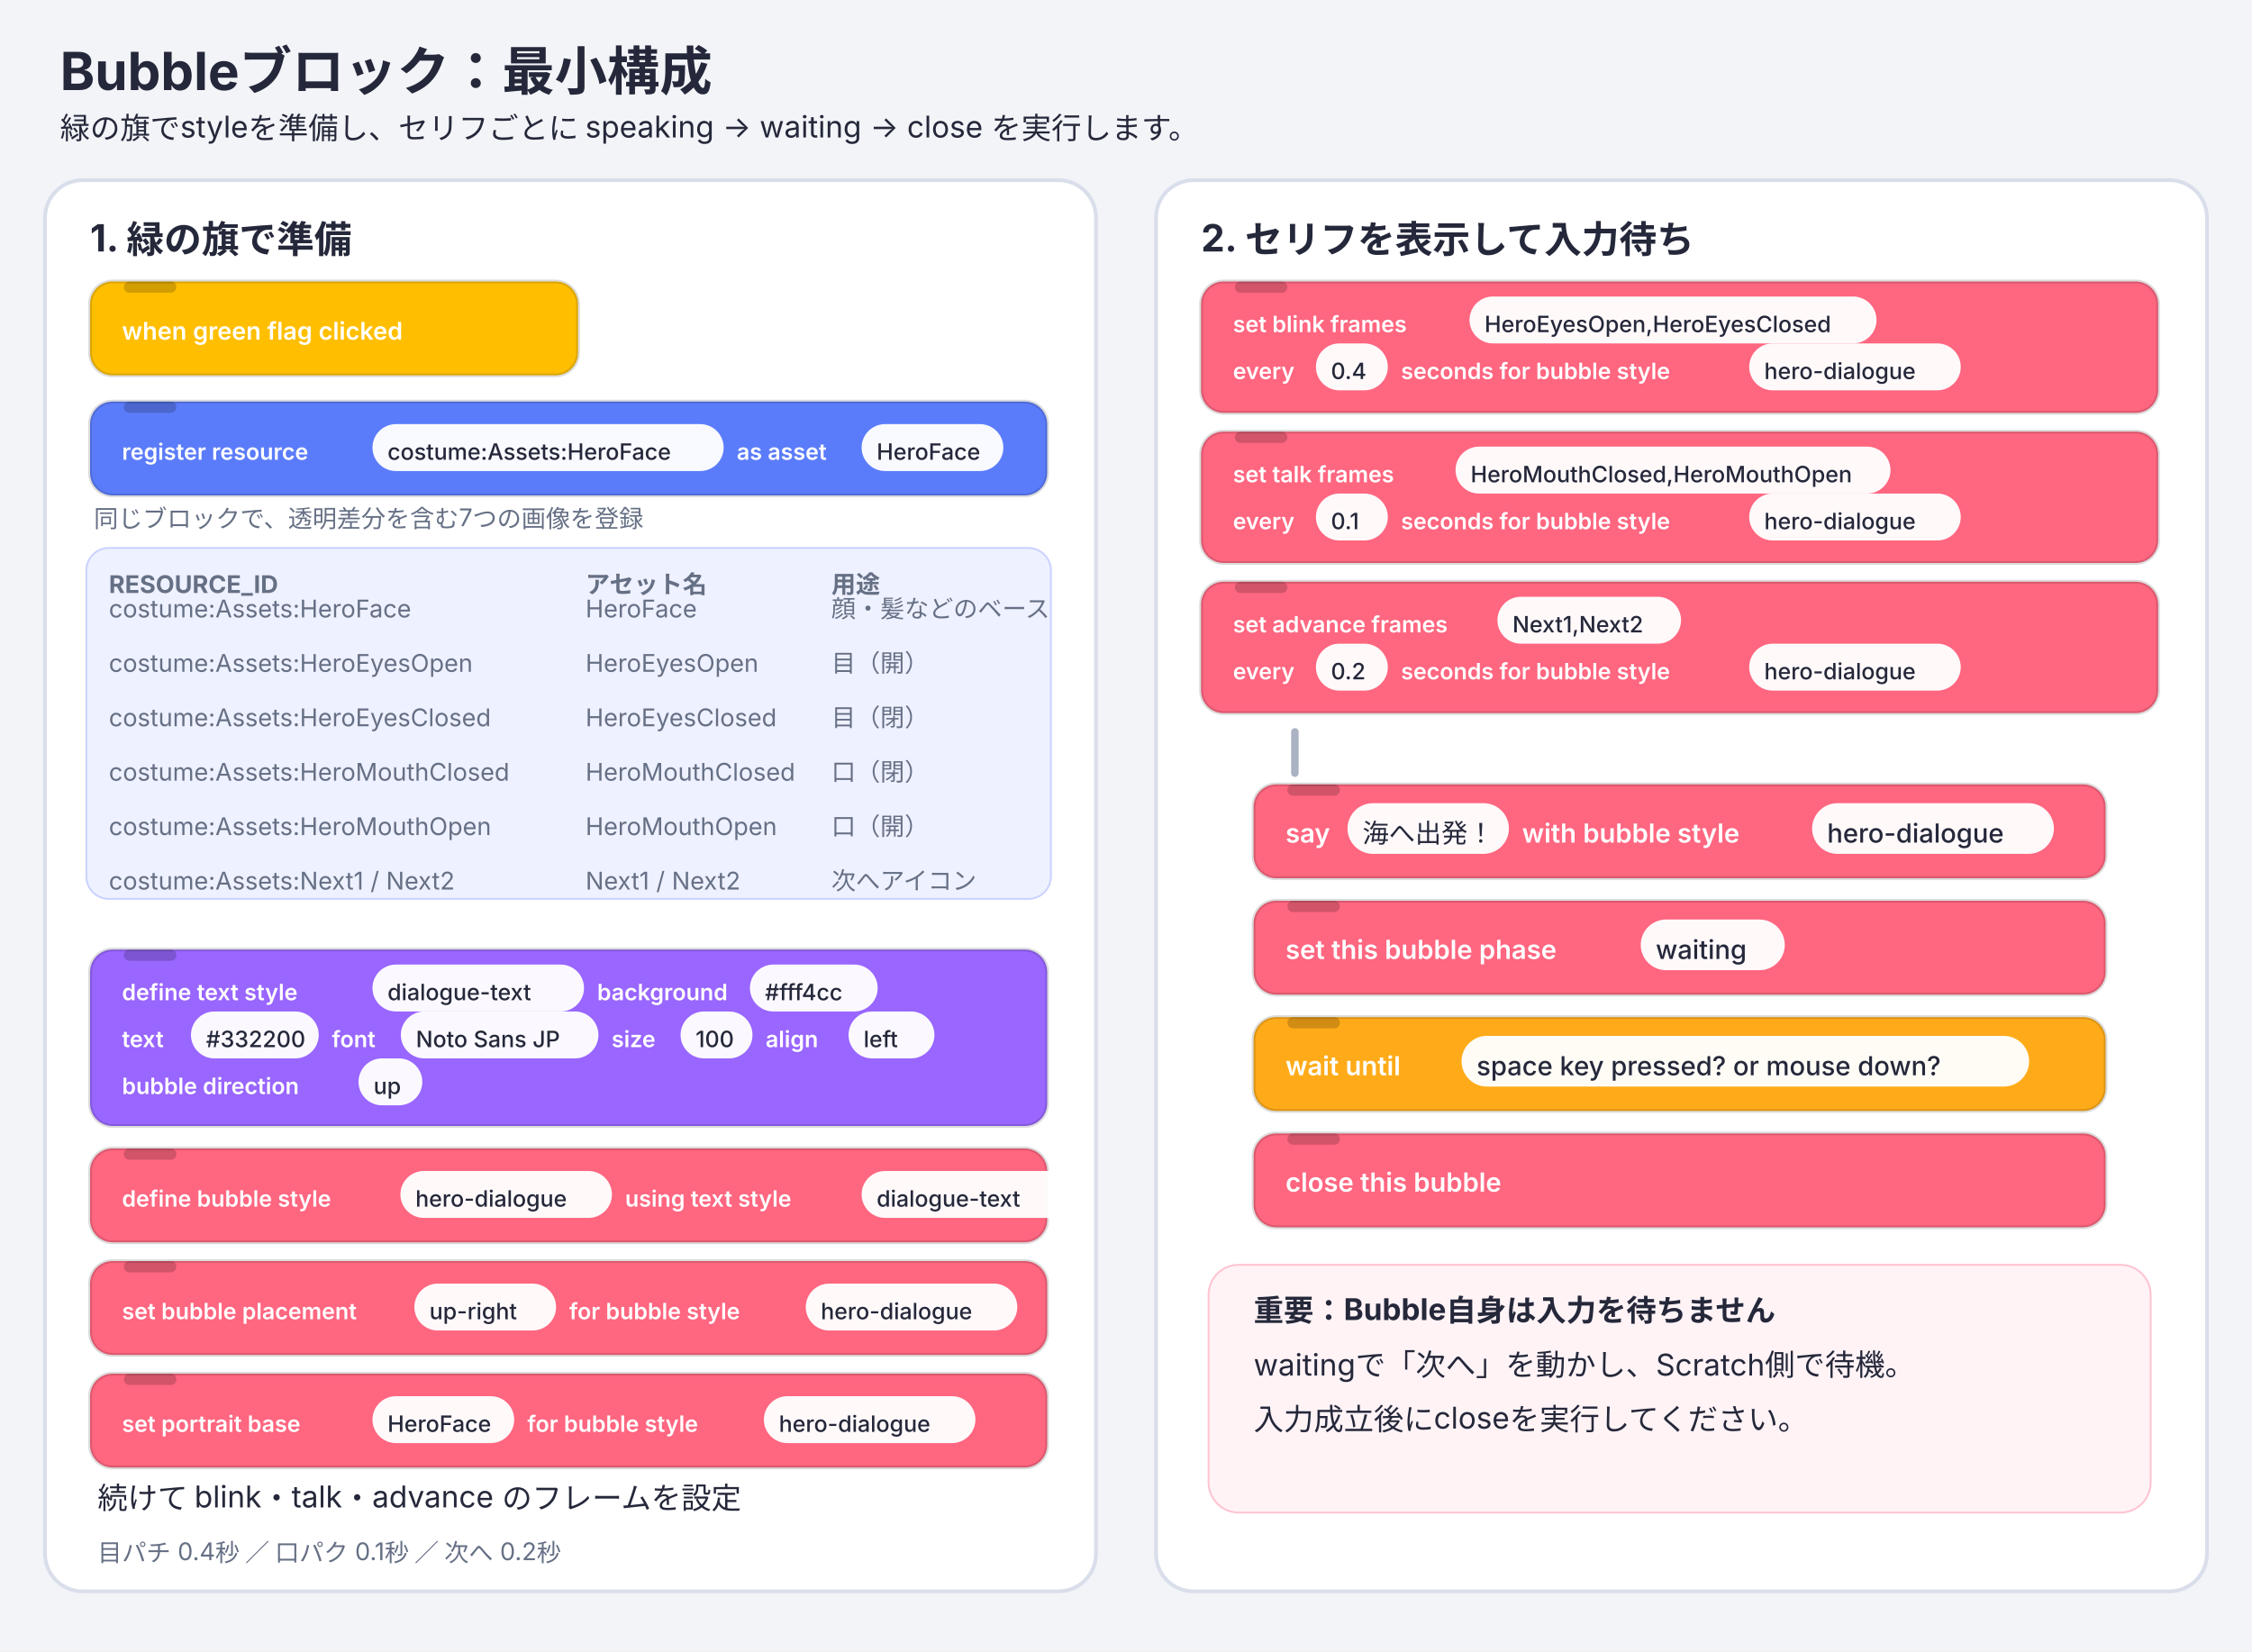
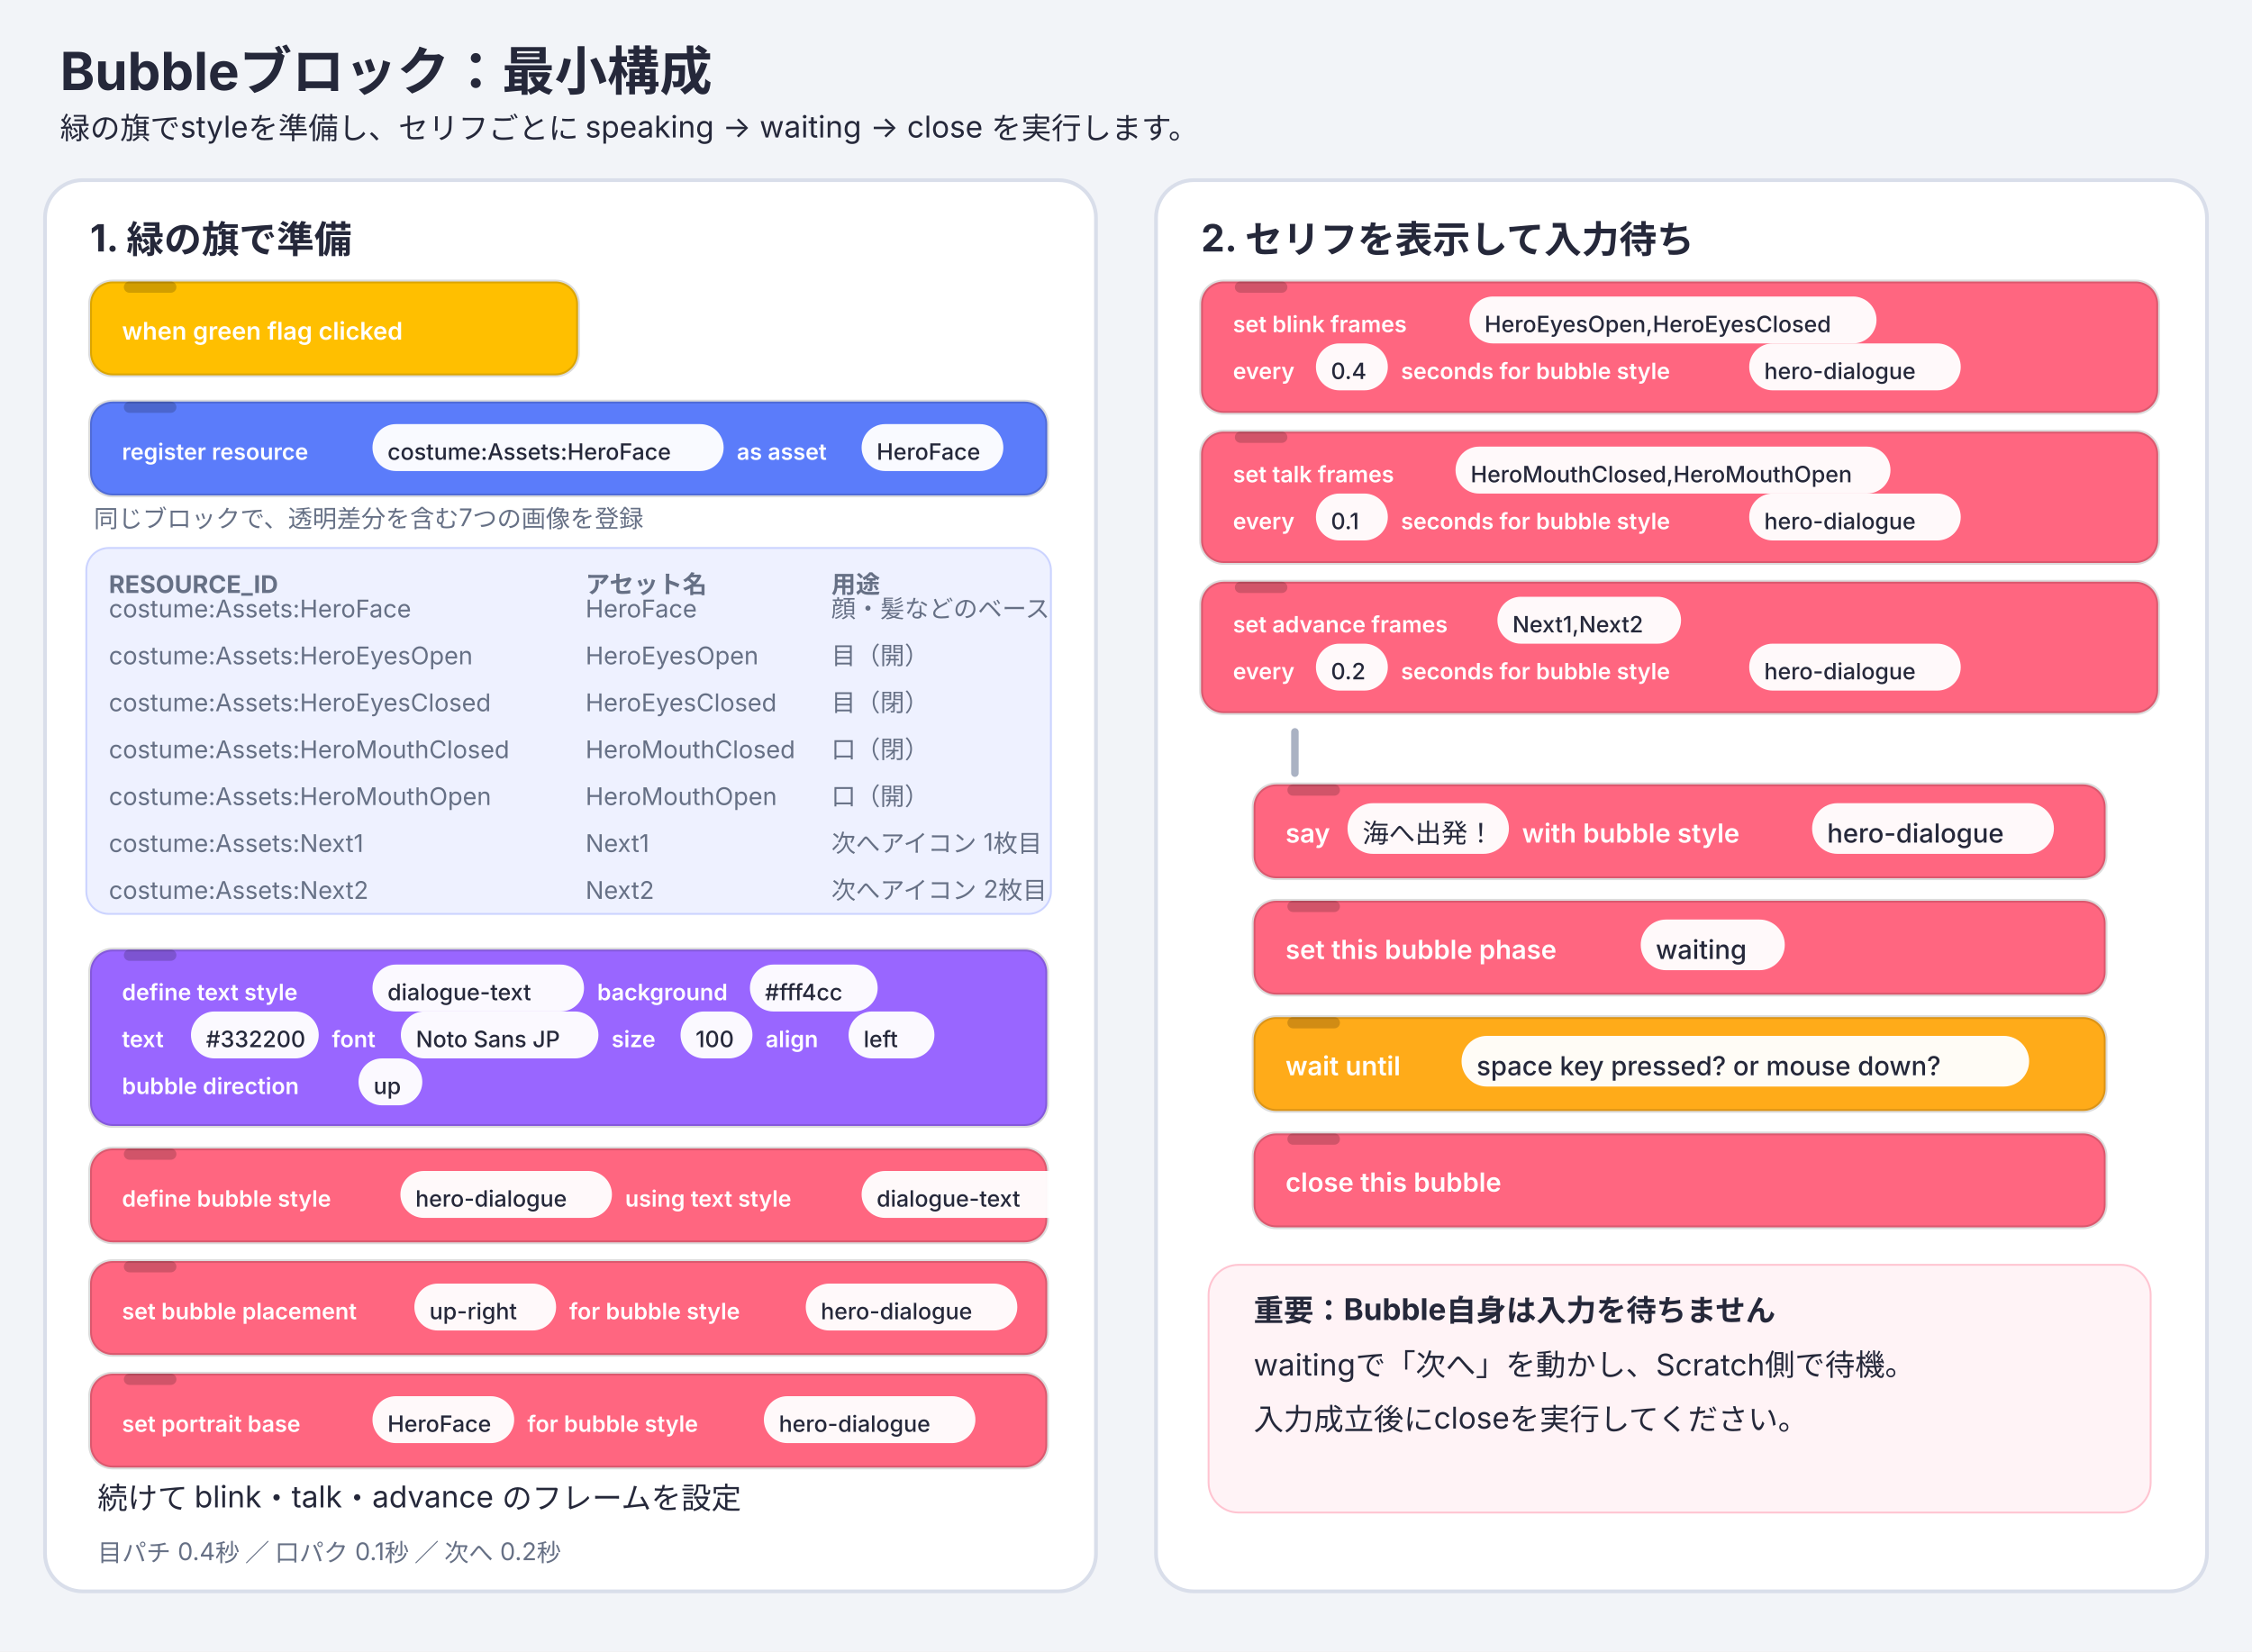
<svg xmlns="http://www.w3.org/2000/svg" width="1200" height="880" viewBox="0 0 1200 880" role="img" aria-labelledby="title description">
  <style>
    text { font-family: -apple-system, BlinkMacSystemFont, "Hiragino Sans", "Noto Sans JP", sans-serif; }
    .heading { fill: #25283a; font-size: 28px; font-weight: 700; }
    .subheading { fill: #25283a; font-size: 20px; font-weight: 700; }
    .body { fill: #25283a; font-size: 16px; }
    .small { fill: #667085; font-size: 13px; }
    .block-text { fill: #ffffff; font-size: 13px; font-weight: 600; }
    .input-text { fill: #25283a; font-size: 13px; font-weight: 500; }
  </style>
  <rect width="1200" height="880" fill="#f2f4f8" />
  <text x="32" y="48" class="heading">Bubbleブロック：最小構成</text>
  <text x="32" y="74" class="body">緑の旗でstyleを準備し、セリフごとに speaking → waiting → close を実行します。</text>
  <g>
    <rect x="24" y="96" width="560" height="752" rx="20" fill="#ffffff" stroke="#d9deea" stroke-width="2" />
    <text x="48" y="134" class="subheading">1. 緑の旗で準備</text>
  </g>
  <g>
    <rect x="616" y="96" width="560" height="752" rx="20" fill="#ffffff" stroke="#d9deea" stroke-width="2" />
    <text x="640" y="134" class="subheading">2. セリフを表示して入力待ち</text>
  </g>
  <g role="group" aria-label="緑の旗が押されたとき">
    <rect x="48" y="150" width="260" height="50" rx="12" fill="#ffbf00" stroke="#000000" stroke-opacity="0.14" stroke-width="2" />
    <rect x="66" y="150" width="28" height="6" rx="3" fill="#000000" fill-opacity="0.18" />
    <text x="65" y="181" class="block-text" style="font-size:13px">when green flag clicked</text>
  </g>
  <g role="group" aria-label="Asset Managerで表情ベースを登録">
    <rect x="48" y="214" width="510" height="50" rx="12" fill="#5b7cfa" stroke="#000000" stroke-opacity="0.14" stroke-width="2" />
    <rect x="66" y="214" width="28" height="6" rx="3" fill="#000000" fill-opacity="0.18" />
    <text x="65" y="245" class="block-text" style="font-size:12px">register resource</text>
    <rect x="198.48" y="226" width="187.12" height="25" rx="12.5" fill="#ffffff" fill-opacity="0.96" />
    <text x="206.48" y="245" class="input-text" style="font-size:12px">costume:Assets:HeroFace</text>
    <text x="392.6" y="245" class="block-text" style="font-size:12px">as asset</text>
    <rect x="459.12" y="226" width="75.52" height="25" rx="12.5" fill="#ffffff" fill-opacity="0.96" />
    <text x="467.12" y="245" class="input-text" style="font-size:12px">HeroFace</text>
  </g>
  <text x="50" y="281" class="small">同じブロックで、透明差分を含む7つの画像を登録</text>
-   <rect x="46" y="292" width="514" height="187" rx="12" fill="#eef1ff" stroke="#cbd3ff" />
+   <rect x="46" y="292" width="514" height="195" rx="12" fill="#eef1ff" stroke="#cbd3ff" />
  <text x="58" y="316" class="small" style="font-weight:700">RESOURCE_ID</text>
  <text x="312" y="316" class="small" style="font-weight:700">アセット名</text>
  <text x="443" y="316" class="small" style="font-weight:700">用途</text>
  <g transform="translate(0 27)">
    <g transform="translate(0 0)">
      <text x="58" y="302" class="small">costume:Assets:HeroFace</text>
      <text x="312" y="302" class="small">HeroFace</text>
      <text x="443" y="302" class="small">顔・髪などのベース</text>
    </g>
-     <g transform="translate(0 29)">
+     <g transform="translate(0 25)">
      <text x="58" y="302" class="small">costume:Assets:HeroEyesOpen</text>
      <text x="312" y="302" class="small">HeroEyesOpen</text>
      <text x="443" y="302" class="small">目（開）</text>
    </g>
-     <g transform="translate(0 58)">
+     <g transform="translate(0 50)">
      <text x="58" y="302" class="small">costume:Assets:HeroEyesClosed</text>
      <text x="312" y="302" class="small">HeroEyesClosed</text>
      <text x="443" y="302" class="small">目（閉）</text>
    </g>
-     <g transform="translate(0 87)">
+     <g transform="translate(0 75)">
      <text x="58" y="302" class="small">costume:Assets:HeroMouthClosed</text>
      <text x="312" y="302" class="small">HeroMouthClosed</text>
      <text x="443" y="302" class="small">口（閉）</text>
    </g>
-     <g transform="translate(0 116)">
+     <g transform="translate(0 100)">
      <text x="58" y="302" class="small">costume:Assets:HeroMouthOpen</text>
      <text x="312" y="302" class="small">HeroMouthOpen</text>
      <text x="443" y="302" class="small">口（開）</text>
    </g>
-     <g transform="translate(0 145)">
-       <text x="58" y="302" class="small">costume:Assets:Next1 / Next2</text>
-       <text x="312" y="302" class="small">Next1 / Next2</text>
-       <text x="443" y="302" class="small">次へアイコン</text>
+     <g transform="translate(0 125)">
+       <text x="58" y="302" class="small">costume:Assets:Next1</text>
+       <text x="312" y="302" class="small">Next1</text>
+       <text x="443" y="302" class="small">次へアイコン 1枚目</text>
+     </g>
+     <g transform="translate(0 150)">
+       <text x="58" y="302" class="small">costume:Assets:Next2</text>
+       <text x="312" y="302" class="small">Next2</text>
+       <text x="443" y="302" class="small">次へアイコン 2枚目</text>
    </g>
  </g>
  <g role="group" aria-label="SVG Textでdialogue-text styleを定義">
    <rect x="48" y="506" width="510" height="94" rx="12" fill="#9966ff" stroke="#000000" stroke-opacity="0.14" stroke-width="2" />
    <rect x="66" y="506" width="28" height="6" rx="3" fill="#000000" fill-opacity="0.18" />
    <text x="65" y="533" class="block-text" style="font-size:12px">define text style</text>
    <rect x="198.48" y="514" width="112.72" height="25" rx="12.5" fill="#ffffff" fill-opacity="0.96" />
    <text x="206.48" y="533" class="input-text" style="font-size:12px">dialogue-text</text>
    <text x="318.2" y="533" class="block-text" style="font-size:12px">background</text>
    <rect x="399.6" y="514" width="68.08" height="25" rx="12.5" fill="#ffffff" fill-opacity="0.96" />
    <text x="407.6" y="533" class="input-text" style="font-size:12px">#fff4cc</text>
    <text x="65" y="558" class="block-text" style="font-size:12px">text</text>
    <rect x="101.76" y="539" width="68.08" height="25" rx="12.5" fill="#ffffff" fill-opacity="0.96" />
    <text x="109.76" y="558" class="input-text" style="font-size:12px">#332200</text>
    <text x="176.84" y="558" class="block-text" style="font-size:12px">font</text>
    <rect x="213.6" y="539" width="105.28" height="25" rx="12.5" fill="#ffffff" fill-opacity="0.96" />
    <text x="221.6" y="558" class="input-text" style="font-size:12px">Noto Sans JP</text>
    <text x="325.88" y="558" class="block-text" style="font-size:12px">size</text>
    <rect x="362.64" y="539" width="38.32" height="25" rx="12.5" fill="#ffffff" fill-opacity="0.96" />
    <text x="370.64" y="558" class="input-text" style="font-size:12px">100</text>
    <text x="407.96" y="558" class="block-text" style="font-size:12px">align</text>
    <rect x="452.16" y="539" width="45.76" height="25" rx="12.5" fill="#ffffff" fill-opacity="0.96" />
    <text x="460.16" y="558" class="input-text" style="font-size:12px">left</text>
    <text x="65" y="583" class="block-text" style="font-size:12px">bubble direction</text>
    <rect x="191.04" y="564" width="34" height="25" rx="12.5" fill="#ffffff" fill-opacity="0.96" />
    <text x="199.04" y="583" class="input-text" style="font-size:12px">up</text>
  </g>
  <g role="group" aria-label="Bubble styleを定義">
    <rect x="48" y="612" width="510" height="50" rx="12" fill="#ff6680" stroke="#000000" stroke-opacity="0.14" stroke-width="2" />
    <rect x="66" y="612" width="28" height="6" rx="3" fill="#000000" fill-opacity="0.18" />
    <text x="65" y="643" class="block-text" style="font-size:12px">define bubble style</text>
    <rect x="213.36" y="624" width="112.72" height="25" rx="12.5" fill="#ffffff" fill-opacity="0.96" />
    <text x="221.36" y="643" class="input-text" style="font-size:12px">hero-dialogue</text>
    <text x="333.08" y="643" class="block-text" style="font-size:12px">using text style</text>
    <rect x="459.12" y="624" width="112.72" height="25" rx="12.5" fill="#ffffff" fill-opacity="0.96" />
    <text x="467.12" y="643" class="input-text" style="font-size:12px">dialogue-text</text>
  </g>
  <g role="group" aria-label="Bubbleの配置を設定">
    <rect x="48" y="672" width="510" height="50" rx="12" fill="#ff6680" stroke="#000000" stroke-opacity="0.14" stroke-width="2" />
    <rect x="66" y="672" width="28" height="6" rx="3" fill="#000000" fill-opacity="0.18" />
    <text x="65" y="703" class="block-text" style="font-size:12px">set bubble placement</text>
    <rect x="220.8" y="684" width="75.52" height="25" rx="12.5" fill="#ffffff" fill-opacity="0.96" />
    <text x="228.8" y="703" class="input-text" style="font-size:12px">up-right</text>
    <text x="303.32" y="703" class="block-text" style="font-size:12px">for bubble style</text>
    <rect x="429.36" y="684" width="112.72" height="25" rx="12.5" fill="#ffffff" fill-opacity="0.96" />
    <text x="437.36" y="703" class="input-text" style="font-size:12px">hero-dialogue</text>
  </g>
  <g role="group" aria-label="表情ベースを設定">
    <rect x="48" y="732" width="510" height="50" rx="12" fill="#ff6680" stroke="#000000" stroke-opacity="0.14" stroke-width="2" />
    <rect x="66" y="732" width="28" height="6" rx="3" fill="#000000" fill-opacity="0.18" />
    <text x="65" y="763" class="block-text" style="font-size:12px">set portrait base</text>
    <rect x="198.48" y="744" width="75.52" height="25" rx="12.5" fill="#ffffff" fill-opacity="0.96" />
    <text x="206.48" y="763" class="input-text" style="font-size:12px">HeroFace</text>
    <text x="281" y="763" class="block-text" style="font-size:12px">for bubble style</text>
    <rect x="407.04" y="744" width="112.72" height="25" rx="12.5" fill="#ffffff" fill-opacity="0.96" />
    <text x="415.04" y="763" class="input-text" style="font-size:12px">hero-dialogue</text>
  </g>
  <text x="52" y="804" class="body">続けて blink・talk・advance のフレームを設定</text>
  <text x="52" y="832" class="small">目パチ 0.4秒 ／ 口パク 0.1秒 ／ 次へ 0.2秒</text>
  <g role="group" aria-label="目パチフレームを設定">
    <rect x="640" y="150" width="510" height="70" rx="12" fill="#ff6680" stroke="#000000" stroke-opacity="0.14" stroke-width="2" />
    <rect x="658" y="150" width="28" height="6" rx="3" fill="#000000" fill-opacity="0.18" />
    <text x="657" y="177" class="block-text" style="font-size:12px">set blink frames</text>
    <rect x="783.04" y="158" width="216.88" height="25" rx="12.5" fill="#ffffff" fill-opacity="0.96" />
    <text x="791.04" y="177" class="input-text" style="font-size:12px">HeroEyesOpen,HeroEyesClosed</text>
    <text x="657" y="202" class="block-text" style="font-size:12px">every</text>
    <rect x="701.2" y="183" width="38.32" height="25" rx="12.5" fill="#ffffff" fill-opacity="0.96" />
    <text x="709.2" y="202" class="input-text" style="font-size:12px">0.4</text>
    <text x="746.52" y="202" class="block-text" style="font-size:12px">seconds for bubble style</text>
    <rect x="932.08" y="183" width="112.72" height="25" rx="12.5" fill="#ffffff" fill-opacity="0.96" />
    <text x="940.08" y="202" class="input-text" style="font-size:12px">hero-dialogue</text>
  </g>
  <g role="group" aria-label="口パクフレームを設定">
    <rect x="640" y="230" width="510" height="70" rx="12" fill="#ff6680" stroke="#000000" stroke-opacity="0.14" stroke-width="2" />
    <rect x="658" y="230" width="28" height="6" rx="3" fill="#000000" fill-opacity="0.18" />
    <text x="657" y="257" class="block-text" style="font-size:12px">set talk frames</text>
    <rect x="775.6" y="238" width="231.76" height="25" rx="12.5" fill="#ffffff" fill-opacity="0.96" />
    <text x="783.6" y="257" class="input-text" style="font-size:12px">HeroMouthClosed,HeroMouthOpen</text>
    <text x="657" y="282" class="block-text" style="font-size:12px">every</text>
    <rect x="701.2" y="263" width="38.32" height="25" rx="12.5" fill="#ffffff" fill-opacity="0.96" />
    <text x="709.2" y="282" class="input-text" style="font-size:12px">0.1</text>
    <text x="746.52" y="282" class="block-text" style="font-size:12px">seconds for bubble style</text>
    <rect x="932.08" y="263" width="112.72" height="25" rx="12.5" fill="#ffffff" fill-opacity="0.96" />
    <text x="940.08" y="282" class="input-text" style="font-size:12px">hero-dialogue</text>
  </g>
  <g role="group" aria-label="次へアイコンフレームを設定">
    <rect x="640" y="310" width="510" height="70" rx="12" fill="#ff6680" stroke="#000000" stroke-opacity="0.14" stroke-width="2" />
    <rect x="658" y="310" width="28" height="6" rx="3" fill="#000000" fill-opacity="0.18" />
    <text x="657" y="337" class="block-text" style="font-size:12px">set advance frames</text>
    <rect x="797.92" y="318" width="97.84" height="25" rx="12.5" fill="#ffffff" fill-opacity="0.96" />
    <text x="805.92" y="337" class="input-text" style="font-size:12px">Next1,Next2</text>
    <text x="657" y="362" class="block-text" style="font-size:12px">every</text>
    <rect x="701.2" y="343" width="38.32" height="25" rx="12.5" fill="#ffffff" fill-opacity="0.96" />
    <text x="709.2" y="362" class="input-text" style="font-size:12px">0.2</text>
    <text x="746.52" y="362" class="block-text" style="font-size:12px">seconds for bubble style</text>
    <rect x="932.08" y="343" width="112.72" height="25" rx="12.5" fill="#ffffff" fill-opacity="0.96" />
    <text x="940.08" y="362" class="input-text" style="font-size:12px">hero-dialogue</text>
  </g>
  <path d="M 690 390 V 412" stroke="#aab2c3" stroke-width="4" stroke-linecap="round" />
  <g role="group" aria-label="sayブロックでセリフを表示">
    <rect x="668" y="418" width="454" height="50" rx="12" fill="#ff6680" stroke="#000000" stroke-opacity="0.14" stroke-width="2" />
    <rect x="686" y="418" width="28" height="6" rx="3" fill="#000000" fill-opacity="0.18" />
    <text x="685" y="449" class="block-text" style="font-size:14px">say</text>
    <rect x="718.04" y="428" width="86" height="27" rx="13.5" fill="#ffffff" fill-opacity="0.96" />
    <text x="726.04" y="449" class="input-text" style="font-size:14px">海へ出発！</text>
    <text x="811.04" y="449" class="block-text" style="font-size:14px">with bubble style</text>
    <rect x="965.6" y="428" width="128.84" height="27" rx="13.5" fill="#ffffff" fill-opacity="0.96" />
    <text x="973.6" y="449" class="input-text" style="font-size:14px">hero-dialogue</text>
  </g>
  <g role="group" aria-label="Bubbleをwaiting phaseへ変更">
    <rect x="668" y="480" width="454" height="50" rx="12" fill="#ff6680" stroke="#000000" stroke-opacity="0.14" stroke-width="2" />
    <rect x="686" y="480" width="28" height="6" rx="3" fill="#000000" fill-opacity="0.18" />
    <text x="685" y="511" class="block-text" style="font-size:14px">set this bubble phase</text>
    <rect x="874.28" y="490" width="76.76" height="27" rx="13.5" fill="#ffffff" fill-opacity="0.96" />
    <text x="882.28" y="511" class="input-text" style="font-size:14px">waiting</text>
  </g>
  <g role="group" aria-label="キー入力またはタップまで待つ">
    <rect x="668" y="542" width="454" height="50" rx="12" fill="#ffab19" stroke="#000000" stroke-opacity="0.14" stroke-width="2" />
    <rect x="686" y="542" width="28" height="6" rx="3" fill="#000000" fill-opacity="0.18" />
    <text x="685" y="573" class="block-text" style="font-size:14px">wait until</text>
    <rect x="778.8" y="552" width="302.44" height="27" rx="13.5" fill="#ffffff" fill-opacity="0.96" />
    <text x="786.8" y="573" class="input-text" style="font-size:14px">space key pressed? or mouse down?</text>
  </g>
  <g role="group" aria-label="Bubbleを閉じる">
    <rect x="668" y="604" width="454" height="50" rx="12" fill="#ff6680" stroke="#000000" stroke-opacity="0.14" stroke-width="2" />
    <rect x="686" y="604" width="28" height="6" rx="3" fill="#000000" fill-opacity="0.18" />
    <text x="685" y="635" class="block-text" style="font-size:14px">close this bubble</text>
  </g>
  <rect x="644" y="674" width="502" height="132" rx="16" fill="#fff3f6" stroke="#ffc4d1" />
  <text x="668" y="704" class="body" style="font-weight:700">重要：Bubble自身は入力を待ちません</text>
  <text x="668" y="733" class="body">waitingで「次へ」を動かし、Scratch側で待機。</text>
  <text x="668" y="762" class="body">入力成立後にcloseを実行してください。</text>
</svg>
